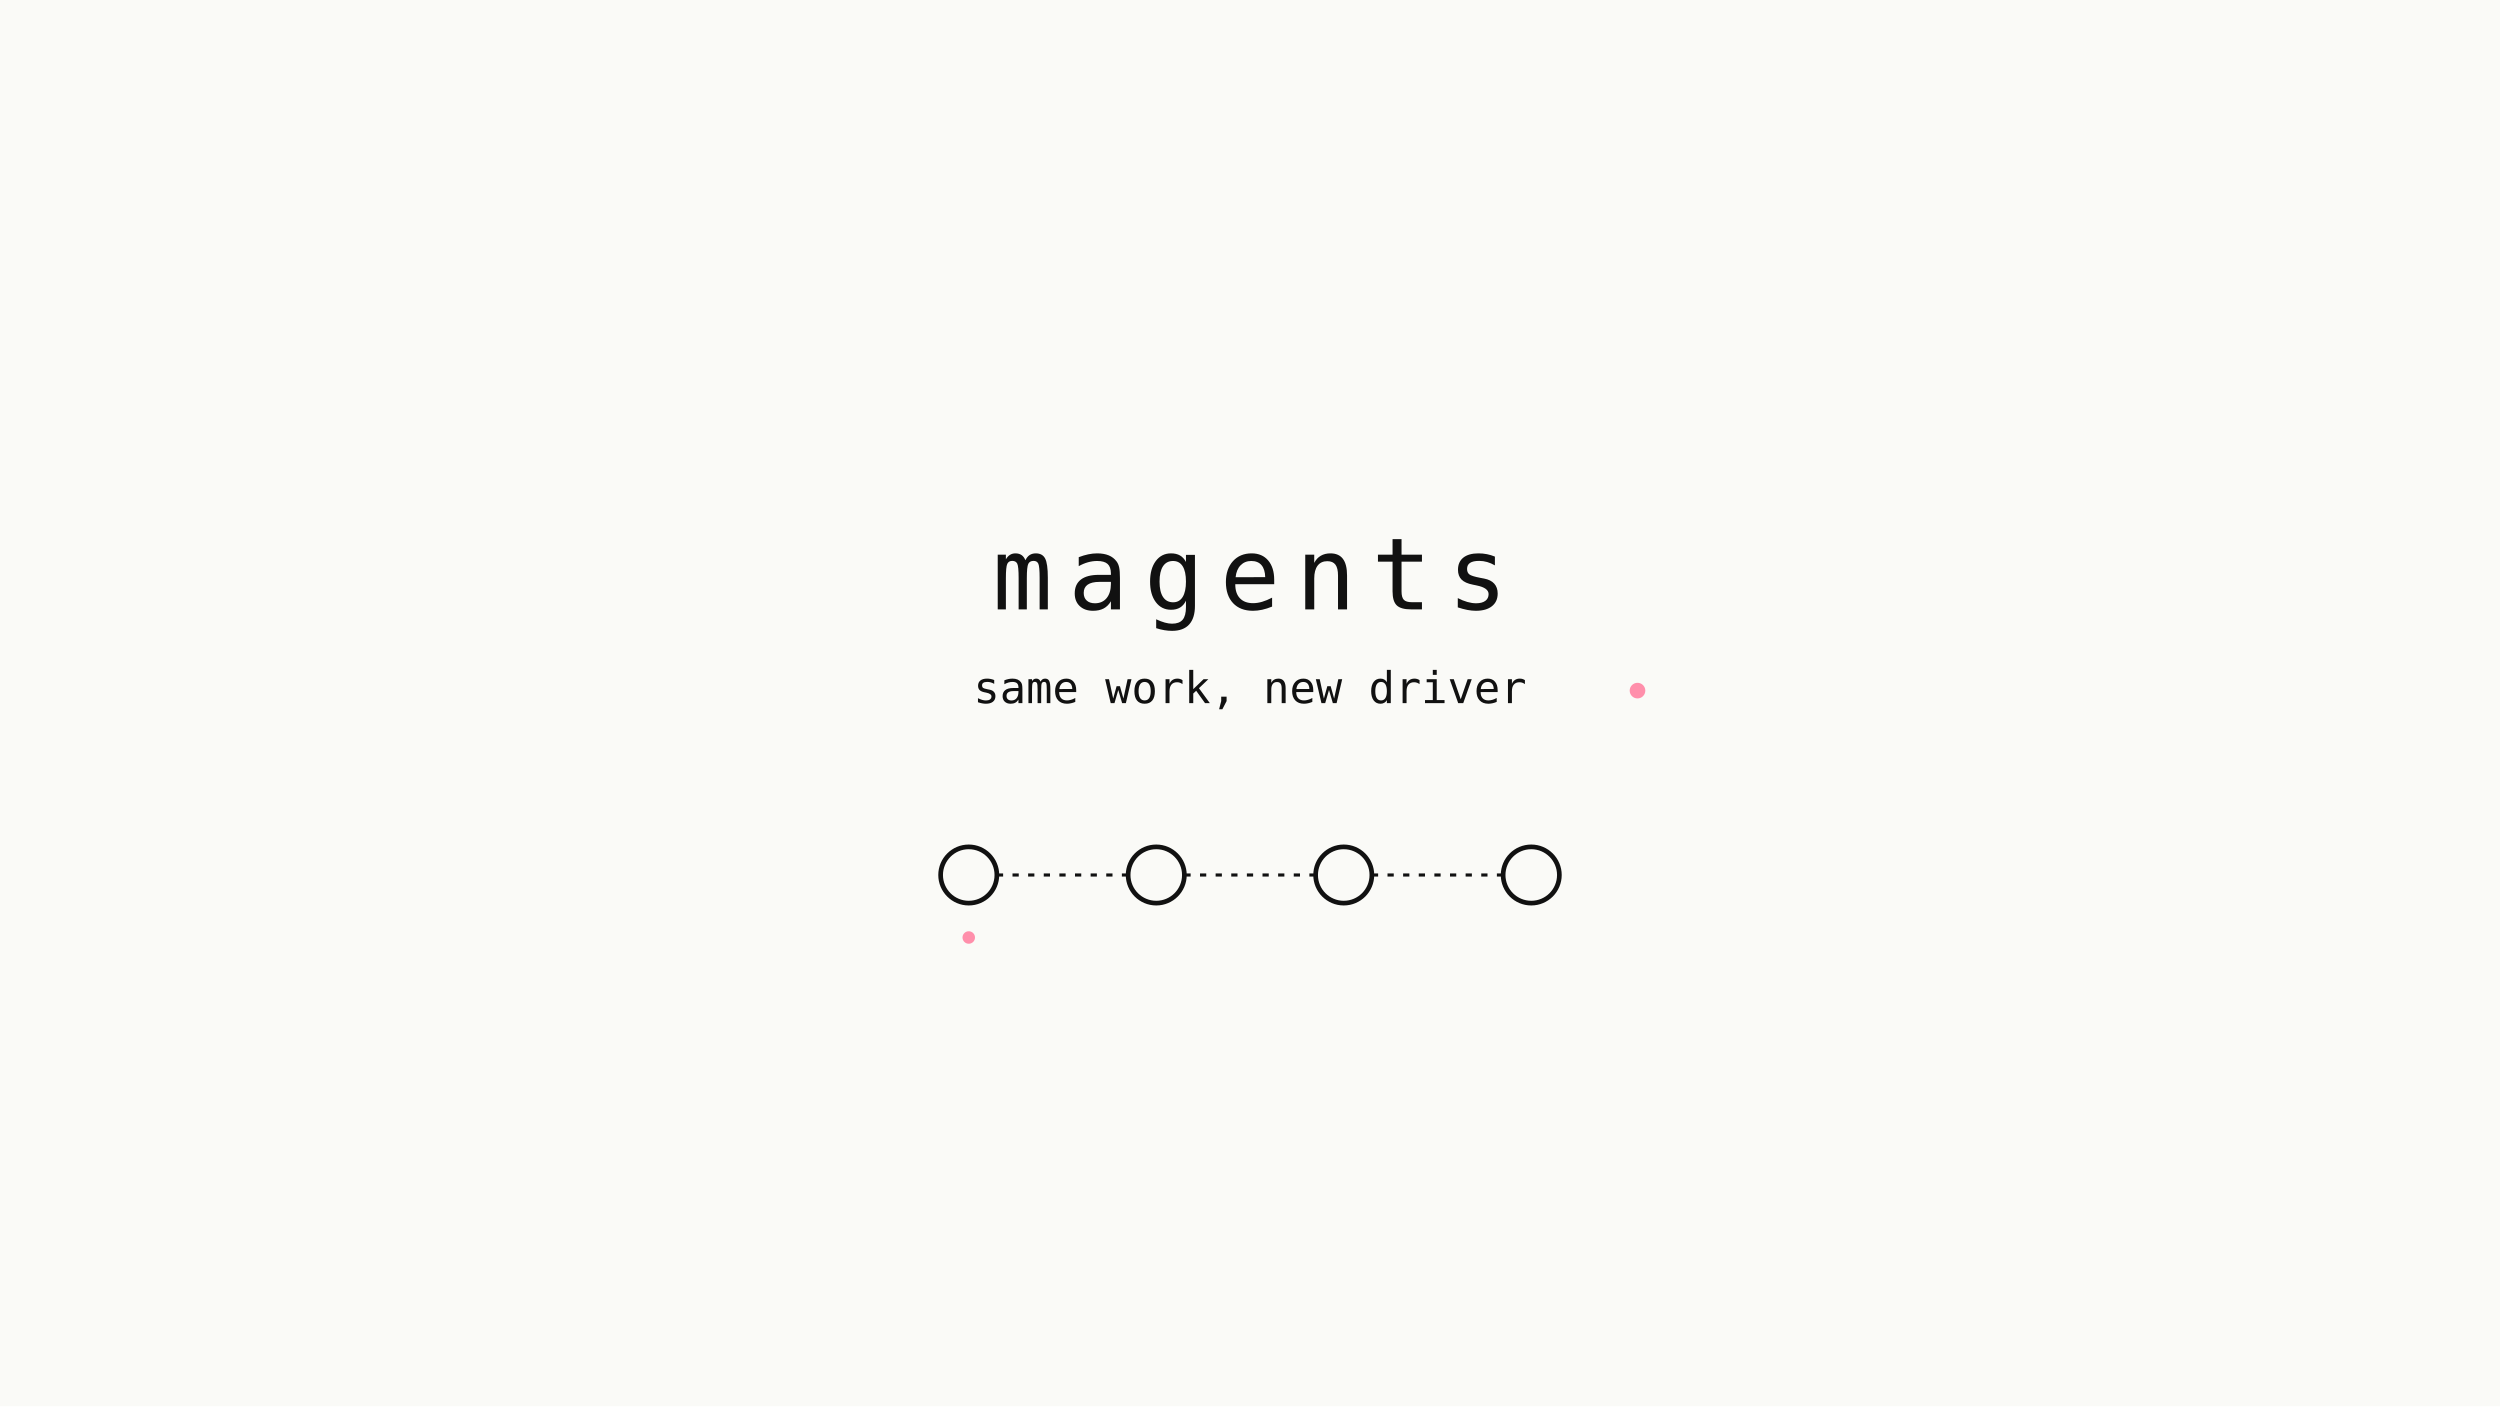
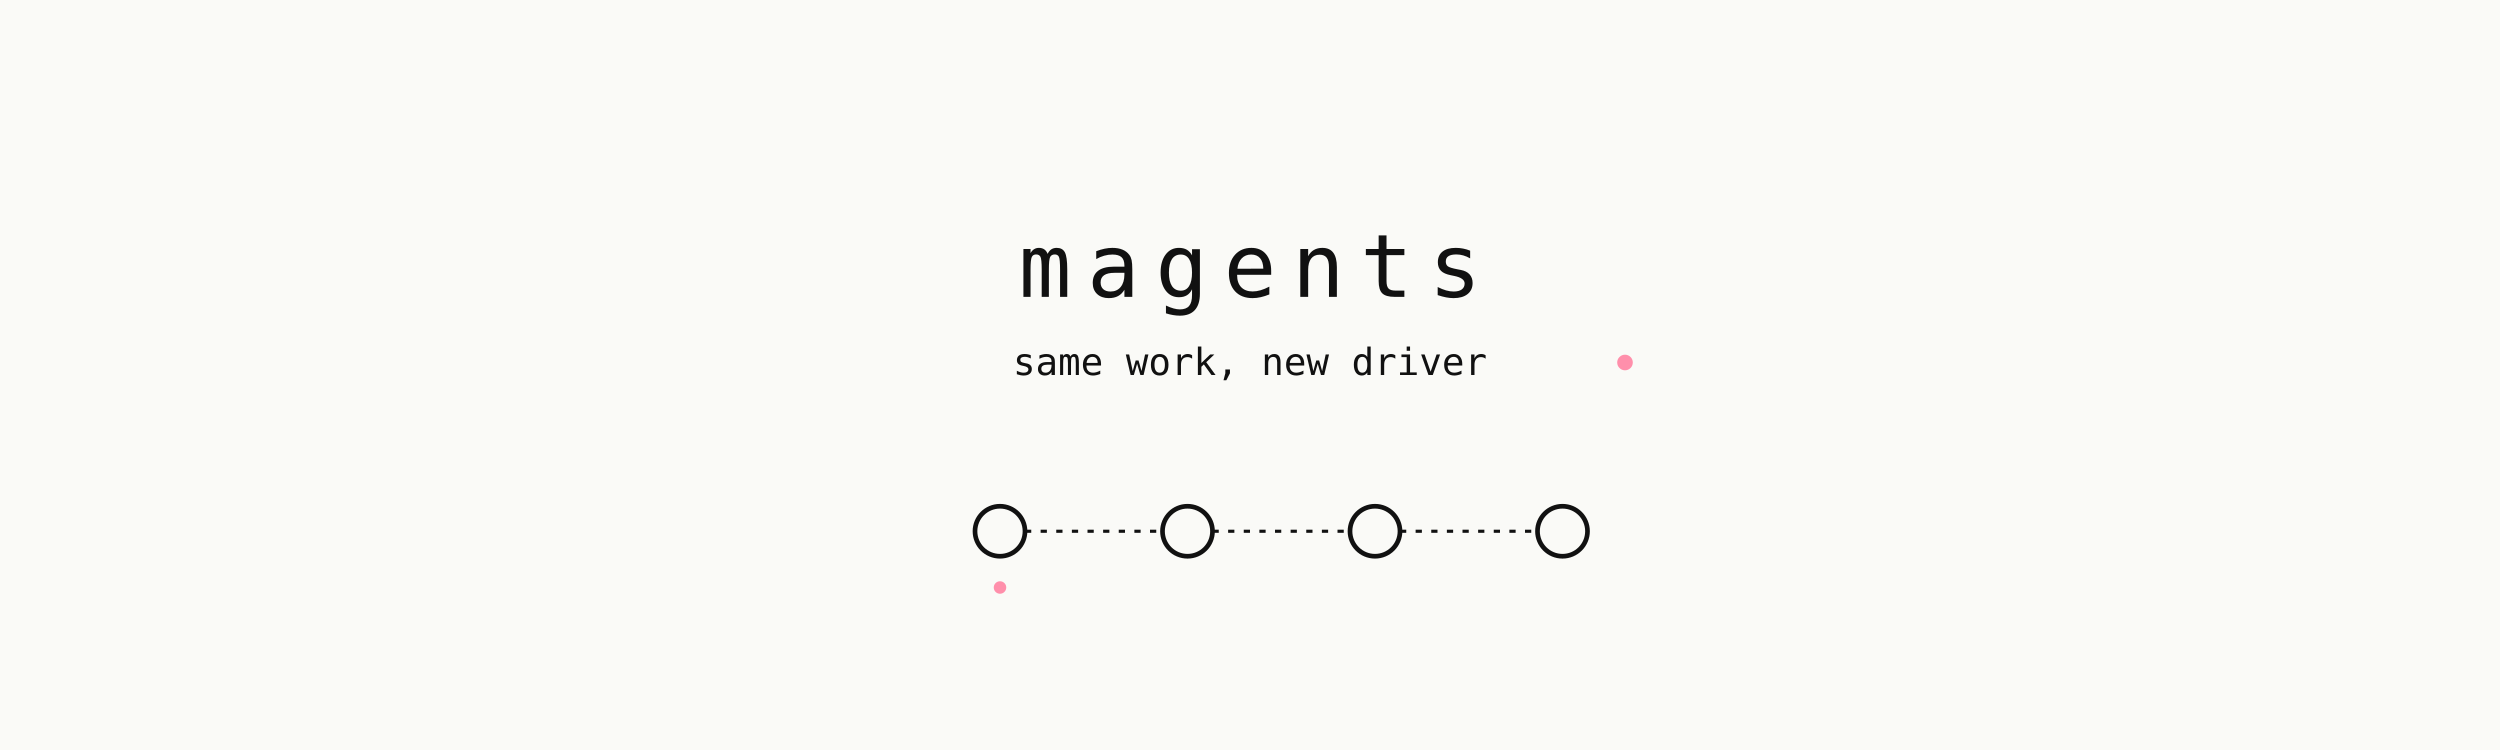
- <svg xmlns="http://www.w3.org/2000/svg" width="1600" height="900" viewBox="0 0 1600 900" role="img" aria-label="magents">
-   <rect width="1600" height="900" fill="#FAFAF7" />
-   <text x="800" y="390" text-anchor="middle" font-family="ui-monospace, SFMono-Regular, Menlo, monospace" font-size="64" font-weight="500" letter-spacing="10" fill="#111111">magents</text>
-   <text x="800" y="450" text-anchor="middle" font-family="ui-monospace, SFMono-Regular, Menlo, monospace" font-size="28" fill="#111111">same work, new driver</text>
-   <circle cx="1048" cy="442" r="5" fill="#FF8FAB" />
+ <svg xmlns="http://www.w3.org/2000/svg" width="1600" height="480" viewBox="0 0 1600 480" role="img" aria-label="magents">
+   <rect width="1600" height="480" fill="#FAFAF7" />
+   <text x="800" y="190" text-anchor="middle" font-family="ui-monospace, SFMono-Regular, Menlo, monospace" font-size="56" font-weight="500" letter-spacing="10" fill="#111111">magents</text>
+   <text x="800" y="240" text-anchor="middle" font-family="ui-monospace, SFMono-Regular, Menlo, monospace" font-size="24" fill="#111111">same work, new driver</text>
+   <circle cx="1040" cy="232" r="5" fill="#FF8FAB" />
  <g fill="none" stroke="#111111" stroke-width="3">
-     <circle cx="620" cy="560" r="18" />
-     <circle cx="740" cy="560" r="18" />
-     <circle cx="860" cy="560" r="18" />
-     <circle cx="980" cy="560" r="18" />
+     <circle cx="640" cy="340" r="16" />
+     <circle cx="760" cy="340" r="16" />
+     <circle cx="880" cy="340" r="16" />
+     <circle cx="1000" cy="340" r="16" />
  </g>
  <g stroke="#111111" stroke-width="2" stroke-dasharray="4 6">
-     <line x1="638" y1="560" x2="722" y2="560" />
-     <line x1="758" y1="560" x2="842" y2="560" />
-     <line x1="878" y1="560" x2="962" y2="560" />
+     <line x1="656" y1="340" x2="744" y2="340" />
+     <line x1="776" y1="340" x2="864" y2="340" />
+     <line x1="896" y1="340" x2="984" y2="340" />
  </g>
-   <circle cx="620" cy="600" r="4" fill="#FF8FAB" />
+   <circle cx="640" cy="376" r="4" fill="#FF8FAB" />
</svg>
